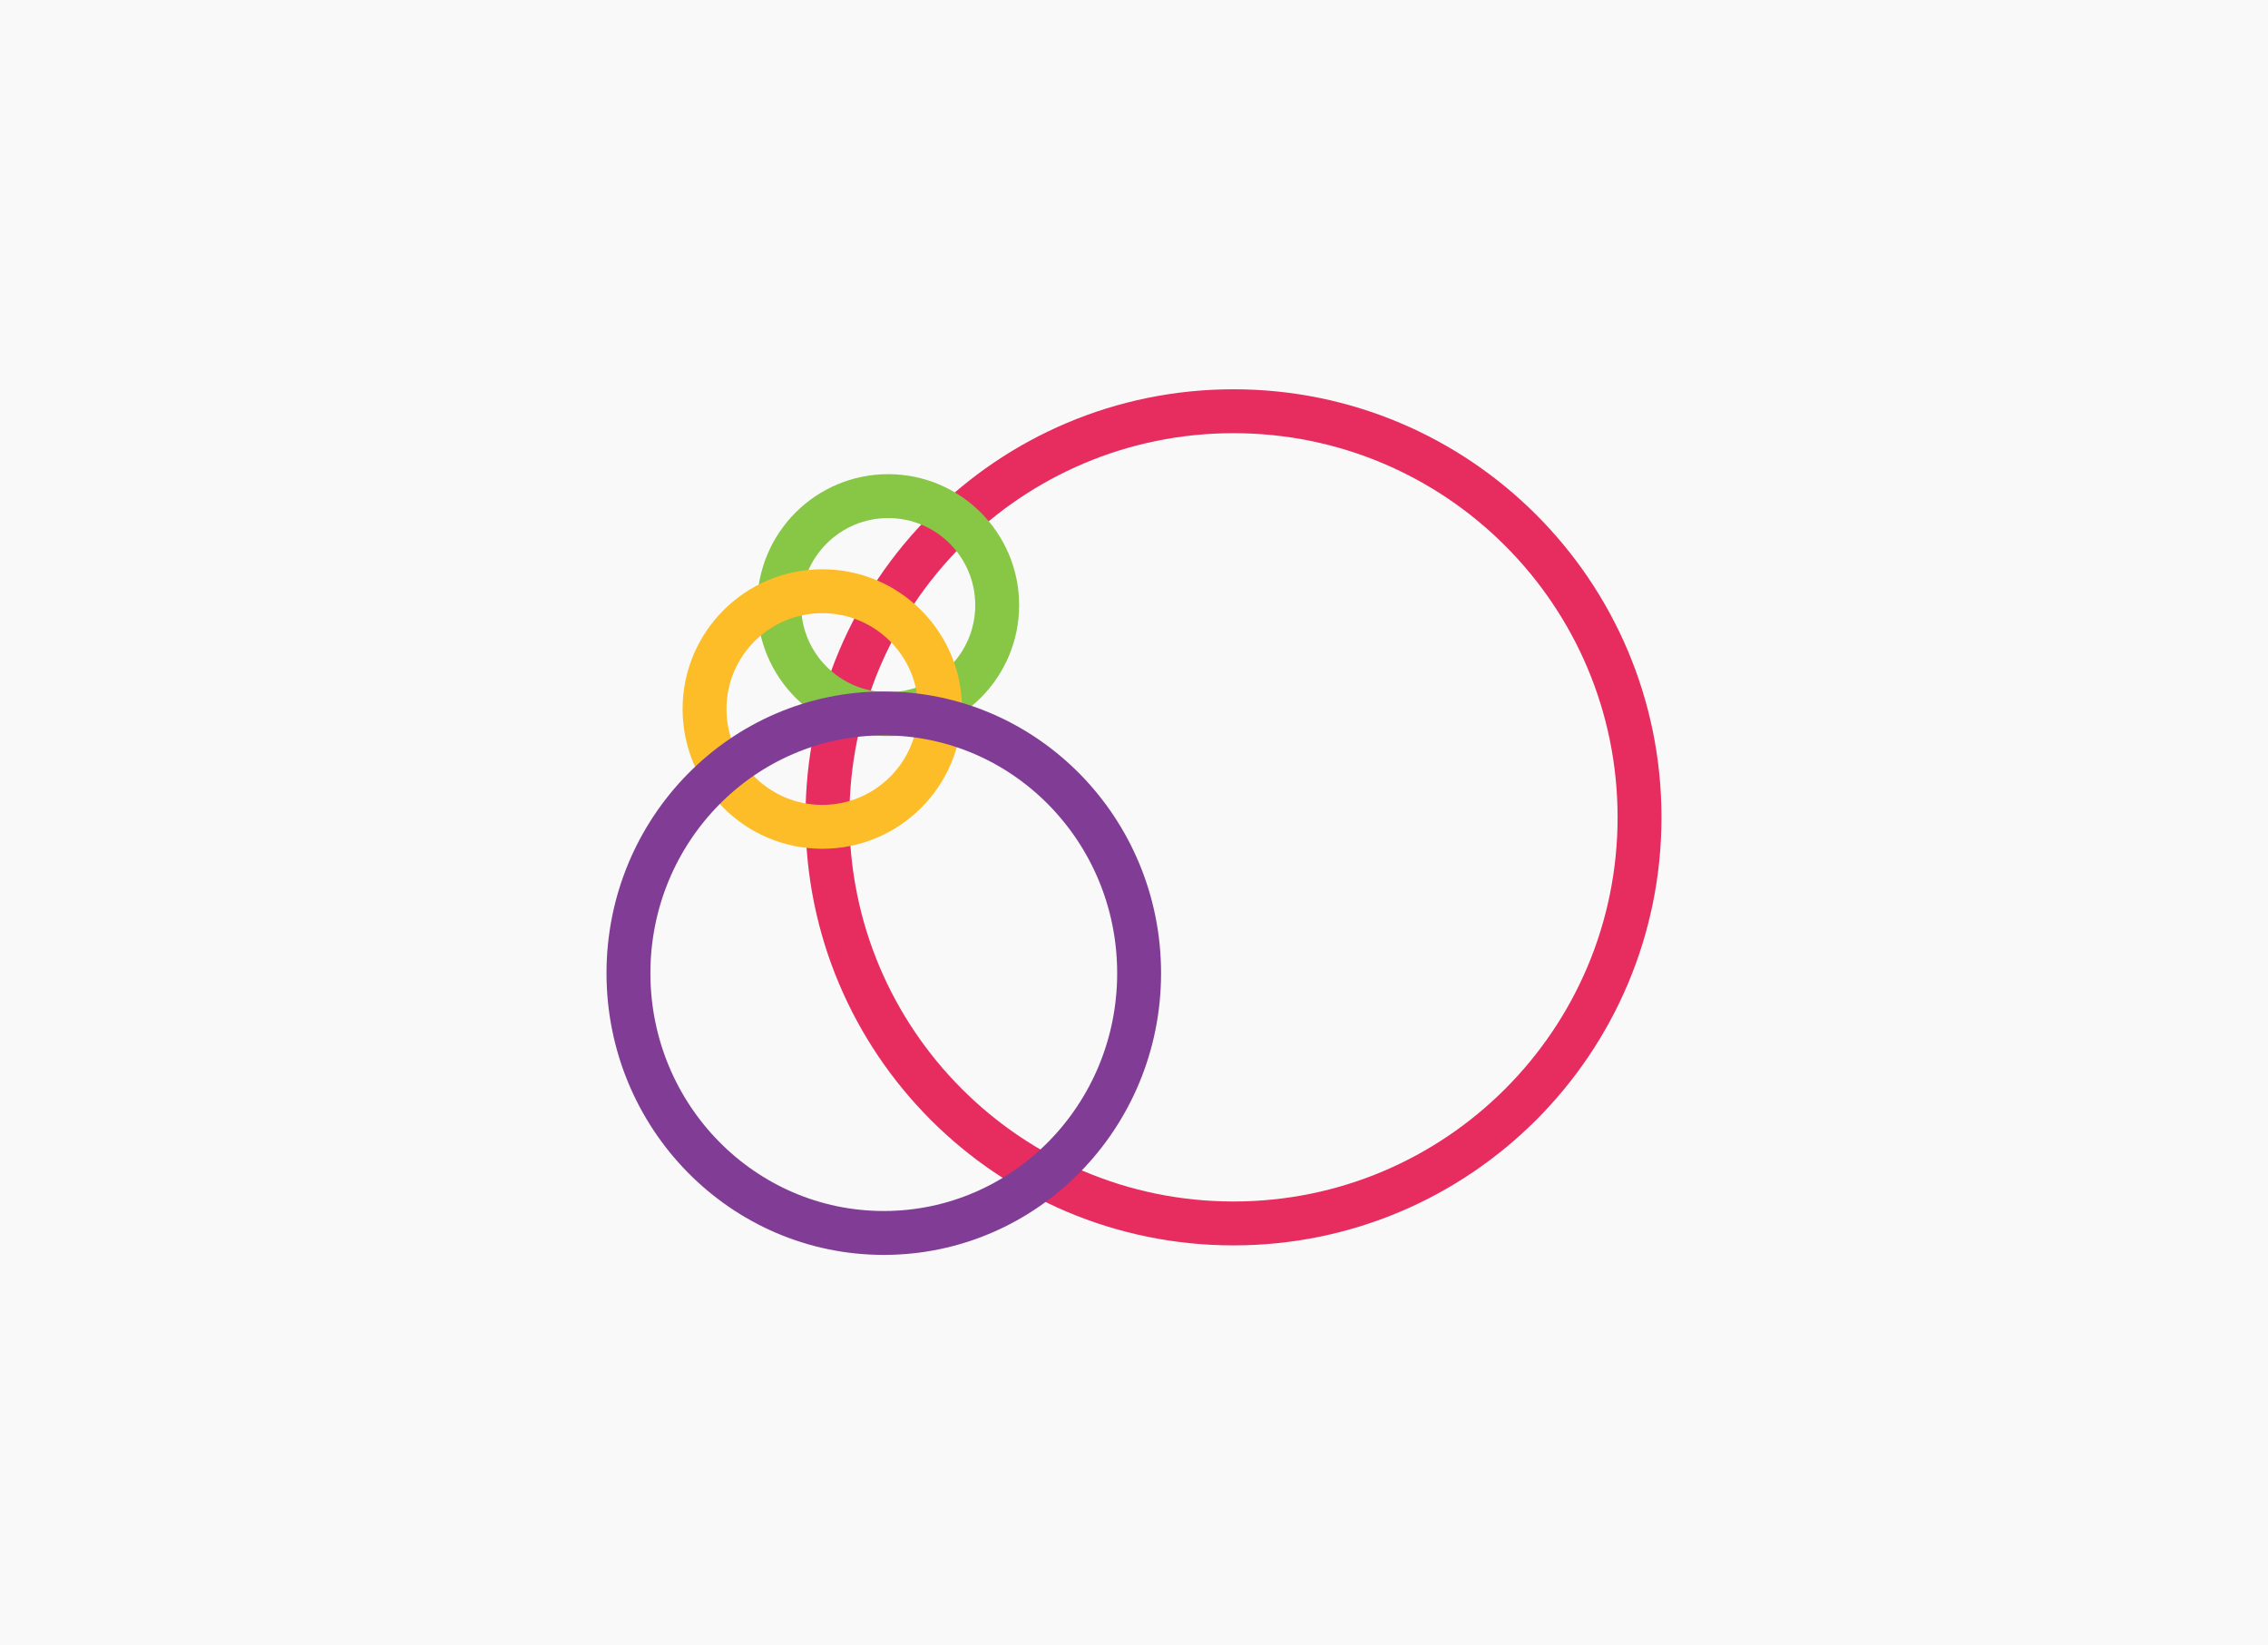
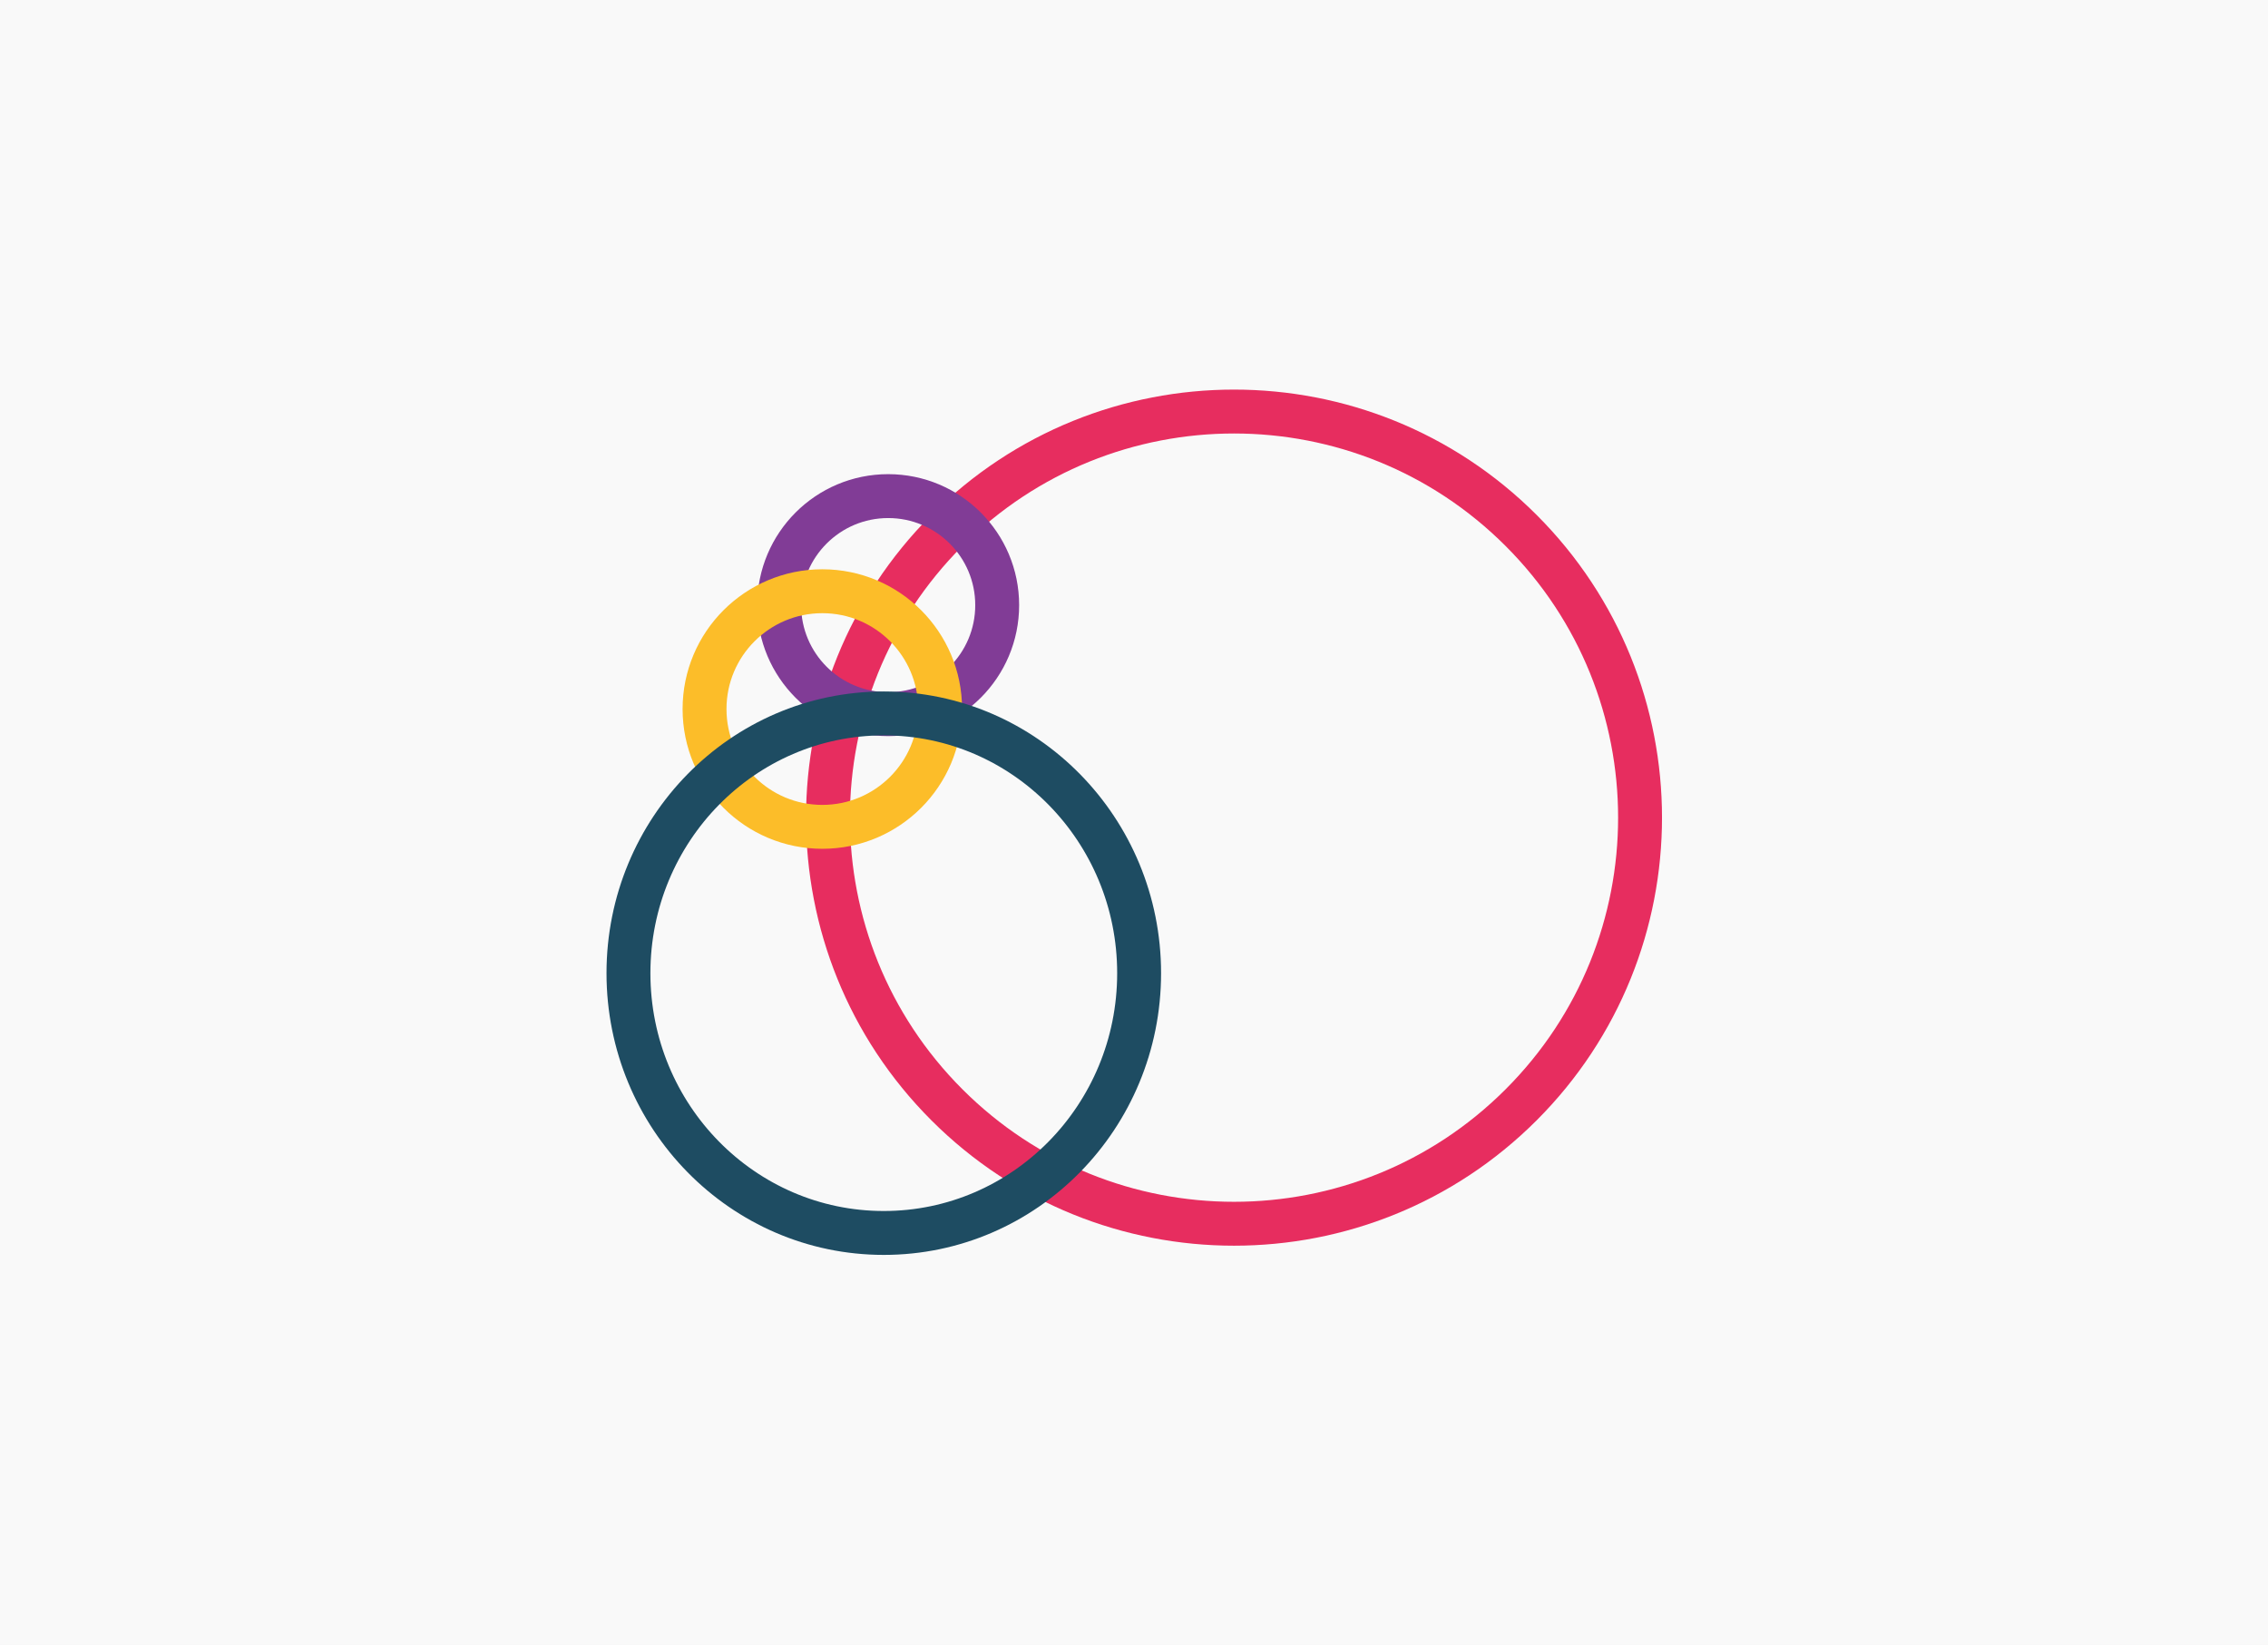
<svg xmlns="http://www.w3.org/2000/svg" version="1.1" id="Ebene_1" x="0px" y="0px" viewBox="0 0 310 224.8" style="enable-background:new 0 0 310 224.8;" xml:space="preserve">
  <style type="text/css">
	.st0{opacity:0.6;fill:#FFFFFF;enable-background:new    ;}
	.st1{fill:none;stroke:#E72D5F;stroke-width:6;stroke-miterlimit:10;}
- 	.st2{fill:none;stroke:#87C745;stroke-width:6;stroke-miterlimit:10;}
+ 	.st2{fill:none;stroke:#813C96;stroke-width:6;stroke-miterlimit:10;}
	.st3{fill:none;stroke:#FCBD29;stroke-width:6;stroke-miterlimit:10;}
- 	.st4{fill:none;stroke:#813C96;stroke-width:6;stroke-miterlimit:10;}
+ 	.st4{fill:none;stroke:#1E4C62;stroke-width:6;stroke-miterlimit:10;}
</style>
  <g id="Gruppe_6705" transform="translate(-310 -4625)">
    <rect id="Rechteck_335" x="310" y="4625" class="st0" width="310" height="224.8" />
-     <ellipse id="Ellipse_1" class="st1" cx="478.6" cy="4736.7" rx="55.5" ry="55.5" />
+     <ellipse id="Ellipse_1" transform="matrix(0.7071 -0.7071 0.7071 0.7071 -3209.209 1725.84)" class="st1" cx="478.7" cy="4736.8" rx="55.5" ry="55.5" />
    <ellipse id="Ellipse_2" class="st2" cx="431.4" cy="4707.7" rx="14.9" ry="14.9" />
    <ellipse id="Ellipse_3" class="st3" cx="422.4" cy="4721.9" rx="16.1" ry="16.1" />
    <ellipse id="Ellipse_4" class="st4" cx="430.8" cy="4758" rx="34.9" ry="35.5" />
  </g>
</svg>
